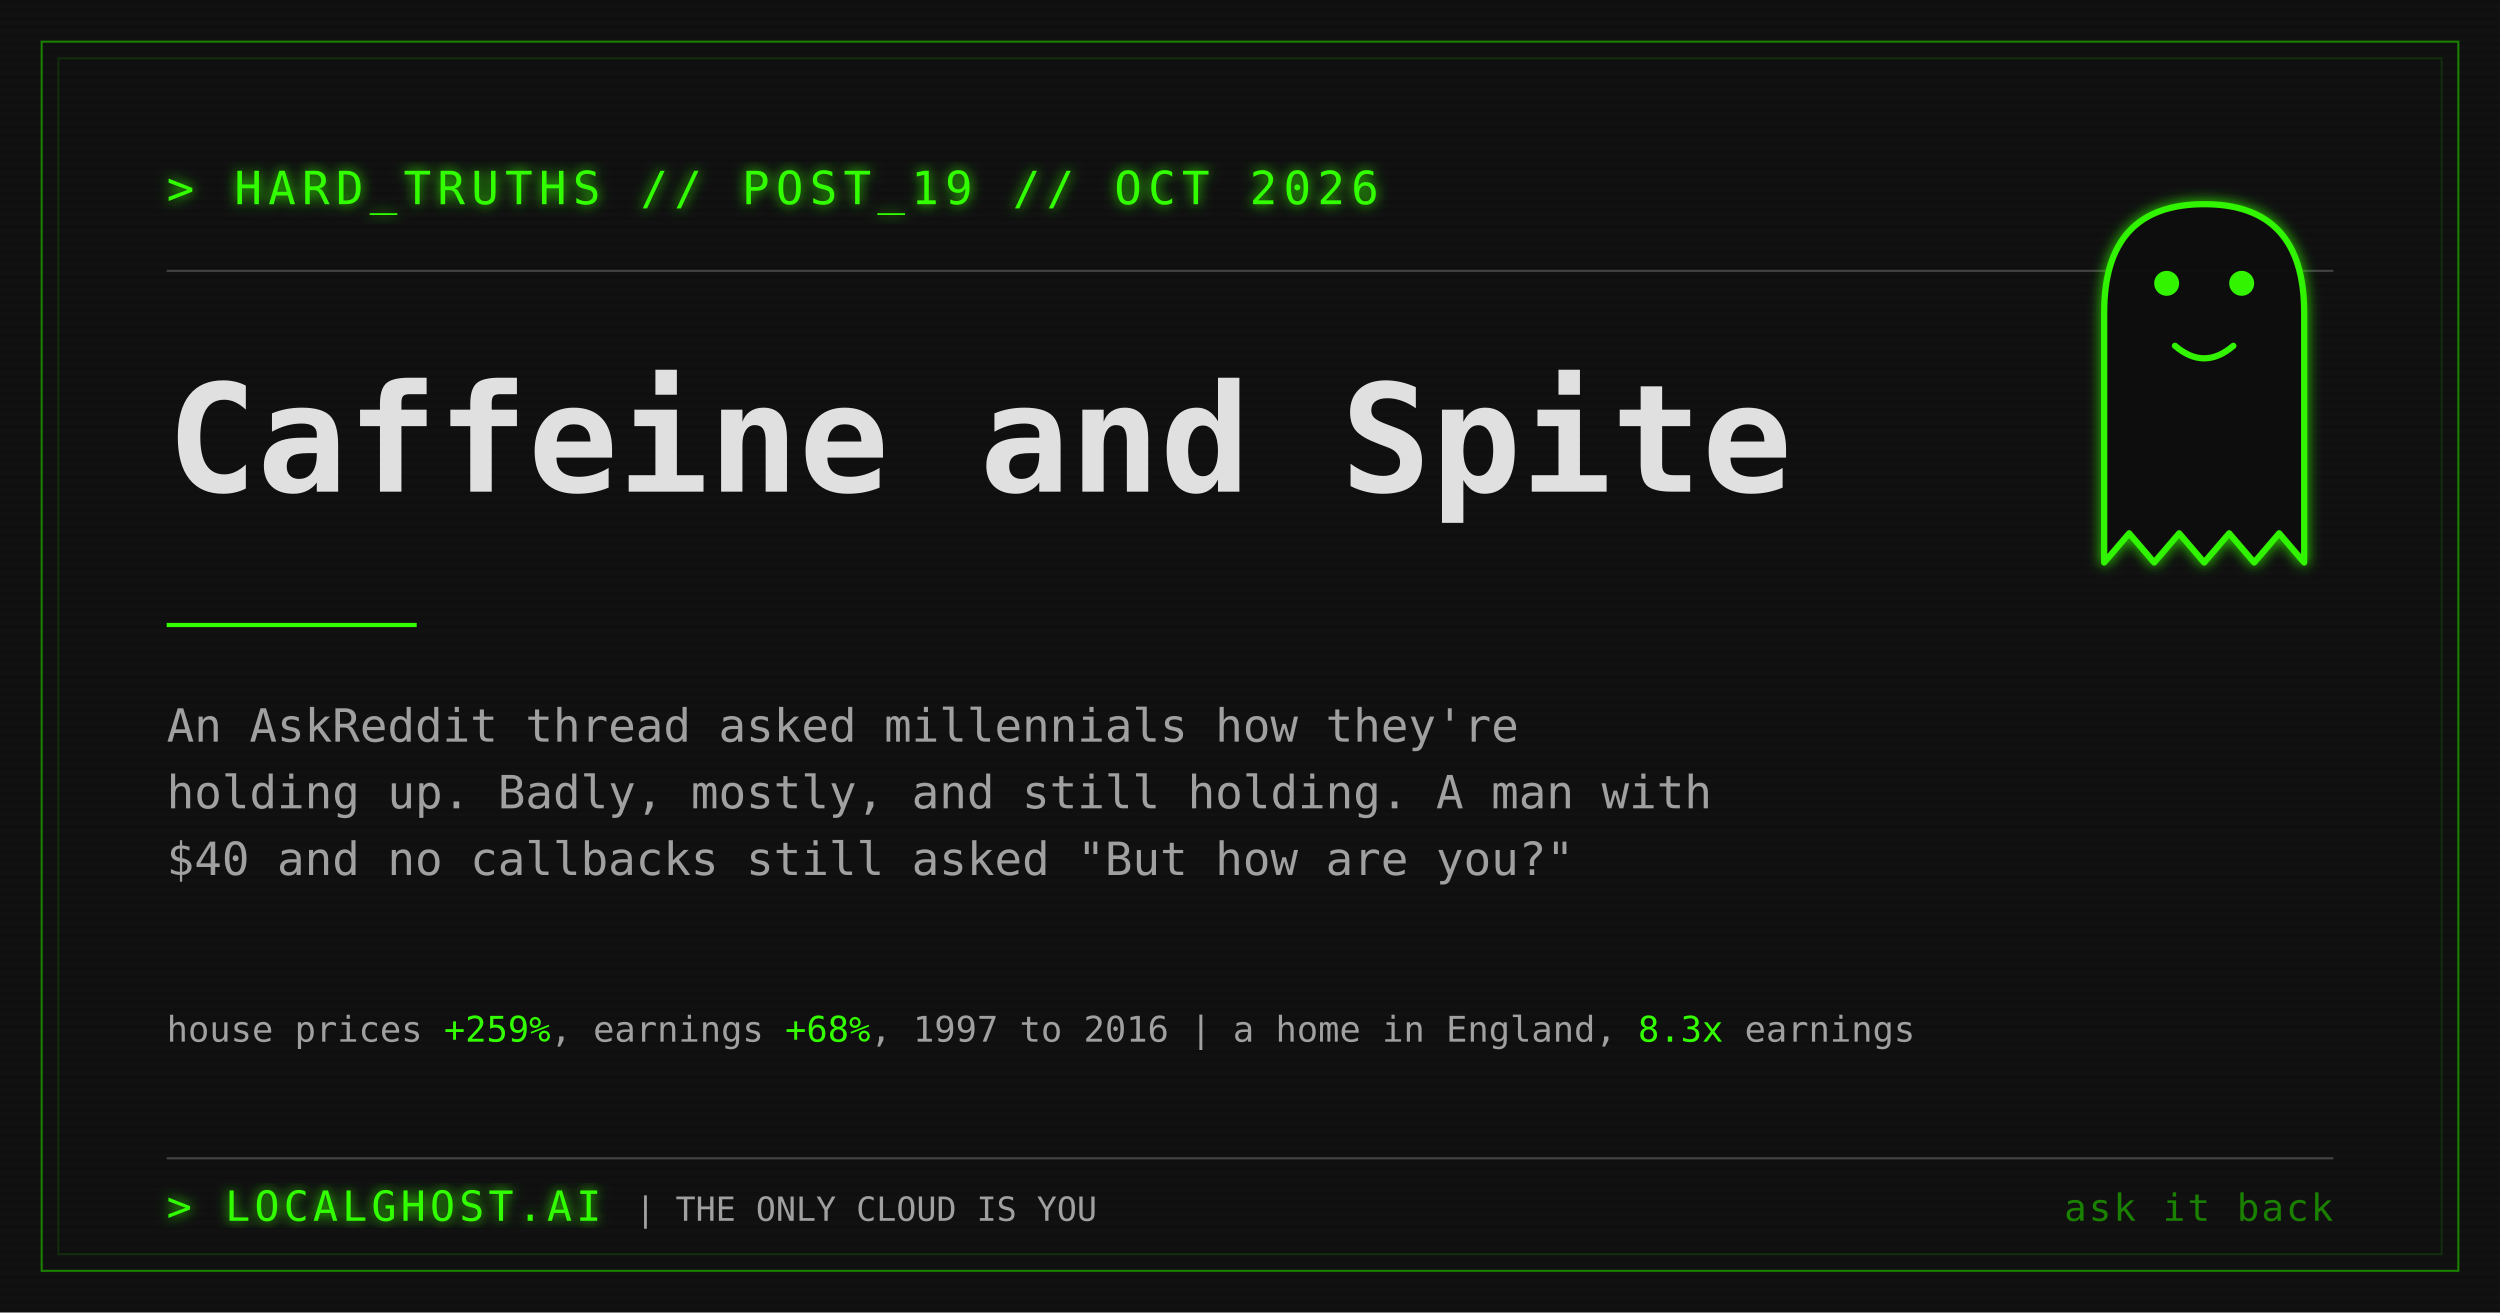
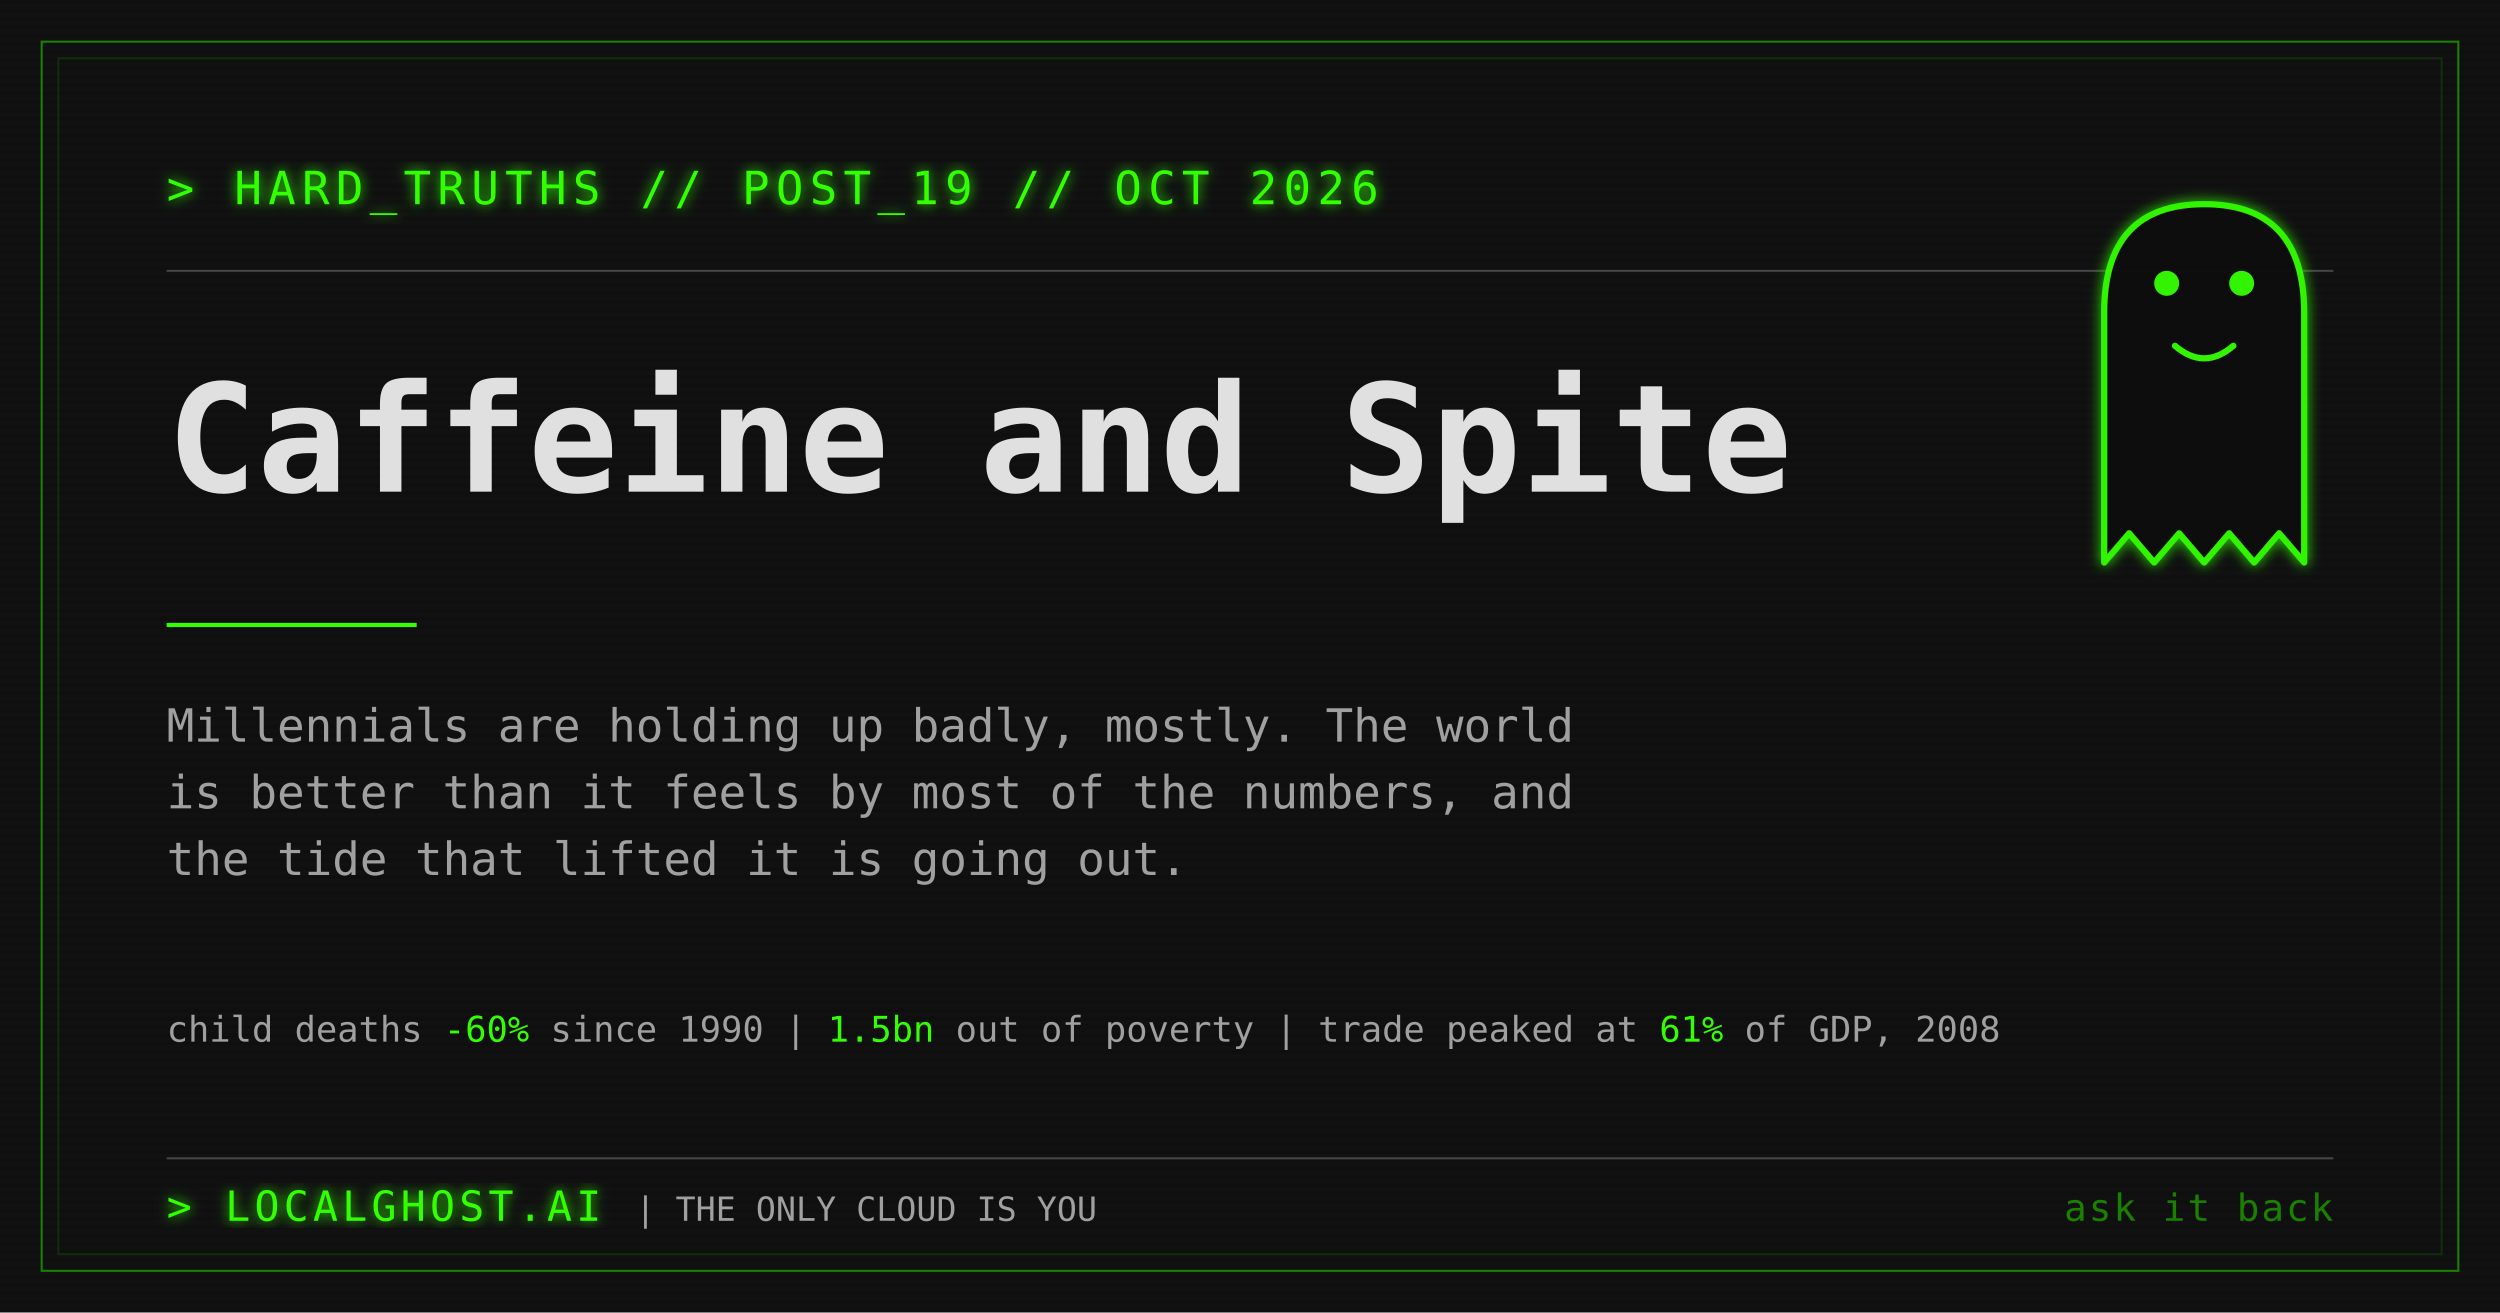
<svg xmlns="http://www.w3.org/2000/svg" width="1200" height="630" viewBox="0 0 1200 630" role="img">
  <defs>
    <pattern id="scanlines" x="0" y="0" width="4" height="4" patternUnits="userSpaceOnUse">
      <rect x="0" y="0" width="4" height="2" fill="#000000" fill-opacity="0.10" />
      <rect x="0" y="2" width="4" height="2" fill="#000000" fill-opacity="0.00" />
    </pattern>
    <filter id="glow" x="-20%" y="-20%" width="140%" height="140%">
      <feGaussianBlur stdDeviation="3" result="blur" />
      <feMerge>
        <feMergeNode in="blur" />
        <feMergeNode in="SourceGraphic" />
      </feMerge>
    </filter>
  </defs>
  <style>
.mono { font-family: 'JetBrains Mono', 'Fira Code', 'SF Mono', 'Menlo', 'Consolas', 'DejaVu Sans Mono', 'Liberation Mono', 'Courier New', monospace; }
.green { fill: #33FF00; }
.dim { fill: #1a8000; }
.text { fill: #E0E0E0; }
.text-dim { fill: #a0a0a0; }
.border { stroke: #1a8000; fill: none; }
.divider { stroke: #444444; fill: none; }
</style>
  <rect x="0" y="0" width="1200" height="630" fill="#111111" />
  <rect x="0" y="0" width="1200" height="630" fill="url(#scanlines)" />
  <rect x="20" y="20" width="1160" height="590" class="border" stroke-width="1" />
  <rect x="28" y="28" width="1144" height="574" stroke="#1a8000" stroke-opacity="0.25" fill="none" stroke-width="1" />
  <text x="80" y="98" class="mono green" font-size="22" font-weight="500" letter-spacing="3" filter="url(#glow)">&gt; HARD_TRUTHS // POST_19 // OCT 2026</text>
  <line x1="80" y1="130" x2="1120" y2="130" class="divider" stroke-width="1" />
  <text x="80" y="236" class="mono text" font-size="72" font-weight="700">Caffeine and Spite</text>
  <line x1="80" y1="300" x2="200" y2="300" stroke="#33FF00" stroke-width="2" />
-   <text x="80" y="356" class="mono text-dim" font-size="22" font-weight="400">An AskReddit thread asked millennials how they're</text>
-   <text x="80" y="388" class="mono text-dim" font-size="22" font-weight="400">holding up. Badly, mostly, and still holding. A man with</text>
-   <text x="80" y="420" class="mono text-dim" font-size="22" font-weight="400">$40 and no callbacks still asked "But how are you?"</text>
+   <text x="80" y="356" class="mono text-dim" font-size="22" font-weight="400">Millennials are holding up badly, mostly. The world</text>
+   <text x="80" y="388" class="mono text-dim" font-size="22" font-weight="400">is better than it feels by most of the numbers, and</text>
+   <text x="80" y="420" class="mono text-dim" font-size="22" font-weight="400">the tide that lifted it is going out.</text>
  <g class="mono" font-size="17" fill="#a0a0a0">
-     <text x="80" y="500">house prices <tspan fill="#33ff00">+259%</tspan>, earnings <tspan fill="#33ff00">+68%</tspan>, 1997 to 2016  |  a home in England, <tspan fill="#33ff00">8.3x</tspan> earnings</text>
+     <text x="80" y="500">child deaths <tspan fill="#33ff00">-60%</tspan> since 1990  |  <tspan fill="#33ff00">1.5bn</tspan> out of poverty  |  trade peaked at <tspan fill="#33ff00">61%</tspan> of GDP, 2008</text>
  </g>
  <line x1="80" y1="556" x2="1120" y2="556" class="divider" stroke-width="1" />
  <text x="80" y="586" class="mono green" font-size="20" font-weight="500" letter-spacing="2" filter="url(#glow)">&gt; LOCALGHOST.AI</text>
  <text x="305" y="586" class="mono text-dim" font-size="16" font-weight="400">| THE ONLY CLOUD IS YOU</text>
  <text x="1120" y="586" class="mono dim" font-size="18" font-weight="500" text-anchor="end" letter-spacing="1">ask it back</text>
  <g transform="translate(1010, 150)" opacity="0.95">
    <path d="M 0,0 L 0,120 L 12,106 L 24,120 L 36,106 L 48,120 L 60,106 L 72,120 L 84,106 L 96,120 L 96,0 Q 96,-52 48,-52 Q 0,-52 0,0 Z" fill="#111111" stroke="#33FF00" stroke-width="3" stroke-linejoin="round" filter="url(#glow)" />
    <circle cx="30" cy="-14" r="6" fill="#33FF00" />
    <circle cx="66" cy="-14" r="6" fill="#33FF00" />
    <path d="M 34,16 Q 48,28 62,16" stroke="#33FF00" stroke-width="3" fill="none" stroke-linecap="round" />
  </g>
</svg>
